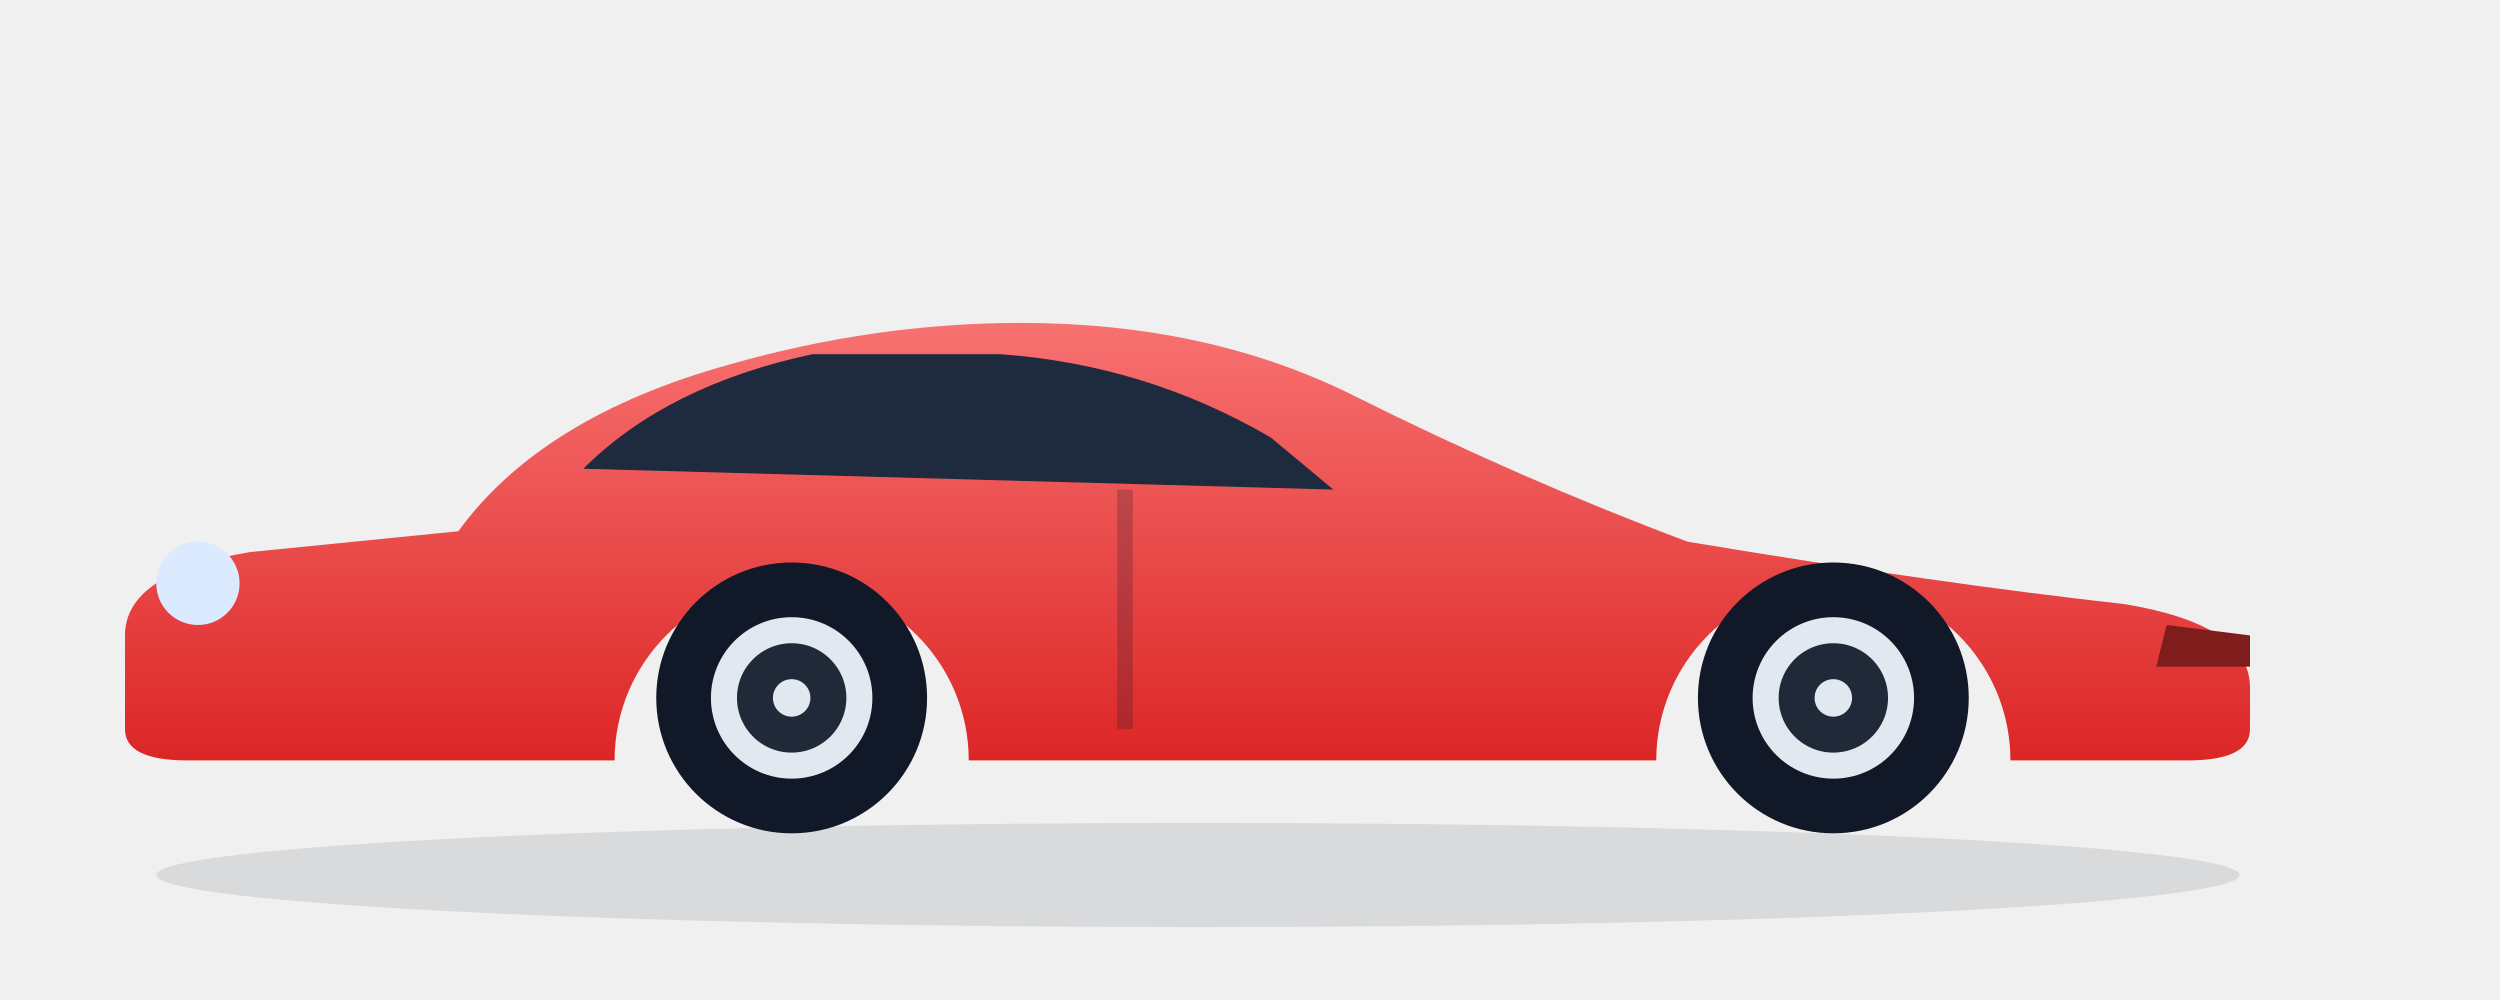
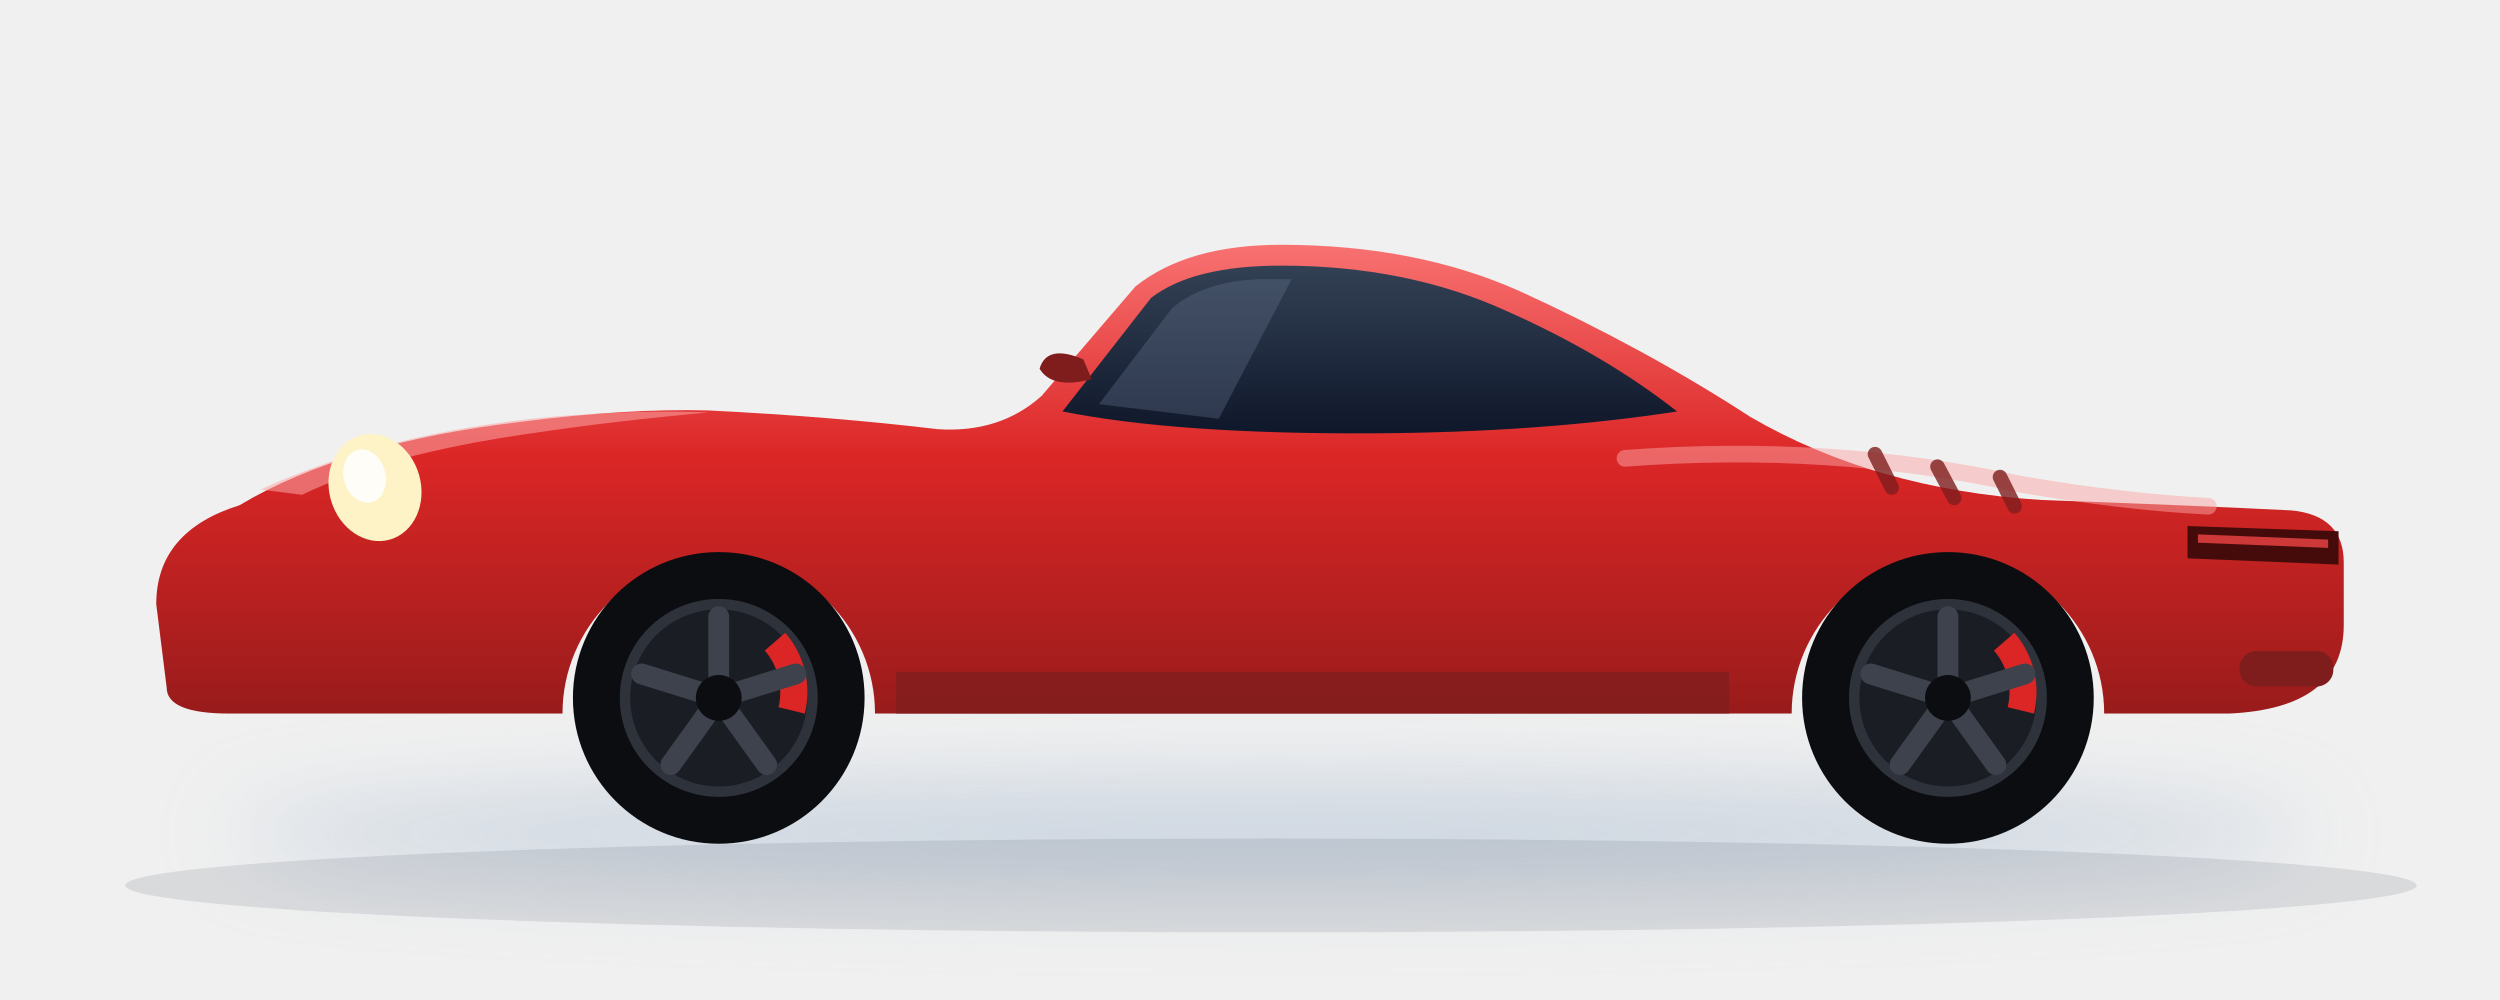
<svg xmlns="http://www.w3.org/2000/svg" viewBox="0 0 240 96">
  <defs>
-     <linearGradient id="g" x1="0" y1="0" x2="0" y2="1">
+     <linearGradient id="body" x1="0" y1="0" x2="0" y2="1">
      <stop offset="0" stop-color="#F87171" />
-       <stop offset="1" stop-color="#DC2626" />
+       <stop offset="0.45" stop-color="#DC2626" />
+       <stop offset="1" stop-color="#991B1B" />
    </linearGradient>
+     <linearGradient id="glass" x1="0" y1="0" x2="0" y2="1">
+       <stop offset="0" stop-color="#334155" />
+       <stop offset="1" stop-color="#0F172A" />
+     </linearGradient>
+     <filter id="b" x="-30%" y="-200%" width="160%" height="500%">
+       <feGaussianBlur stdDeviation="4" />
+     </filter>
  </defs>
-   <ellipse cx="115" cy="84" rx="100" ry="5" fill="rgba(15,23,42,0.10)" />
-   <path d="M12 70 L12 61 Q12 55 24 53 L44 51 Q52 40 70 35 Q84 31 98 31 Q116 31 130 38 Q146 46 162 52 Q186 56 204 58 Q216 60 216 66 L216 70 Q216 73 210 73 L193 73 A17 17 0 0 0 159 73 L93 73 A17 17 0 0 0 59 73 L18 73 Q12 73 12 70 Z" fill="url(#g)" />
-   <path d="M56 45 Q64 37 78 34 L96 34 Q110 35 122 42 L128 47 Z" fill="#1E2B3E" />
-   <path d="M108 47 L108 70" stroke="rgba(15,23,42,0.22)" stroke-width="1.5" />
-   <circle cx="19" cy="56" r="4" fill="#DBEAFE" />
-   <path d="M208 60 L216 61 L216 64 L207 64 Z" fill="#7F1D1D" />
+   <ellipse cx="122" cy="80" rx="100" ry="5" fill="#9FB4CC" opacity="0.45" filter="url(#b)" />
+   <ellipse cx="122" cy="85" rx="110" ry="4.5" fill="rgba(15,23,42,0.10)" />
+   <path d="M16 66   L15 58 Q15 51 23 48.5   Q33 42.5 50 40.5   Q60 39.2 68 39.4   Q80 40 90 41.2   Q96 41.6 100 38   L109 27.5 Q114 23.5 123 23.5   Q136 23.5 146 28   Q158 33.5 168 40   Q180 47 196 48   Q210 48.5 220 49   Q225 49.5 225 54   L225 60 Q225 68 214 68.5   L202 68.5 A15 15 0 0 0 172 68.5   L84 68.5 A15 15 0 0 0 54 68.5   L22 68.5 Q16 68.5 16 66 Z" fill="url(#body)" />
+   <path d="M25 47 Q37 41.5 53 40 Q62 39.3 68 39.6 Q59 40.4 51 41.6 Q37 43.6 29 47.5 Z" fill="#FCA5A5" opacity="0.55" />
+   <path d="M102 39.5 L110.5 28.6 Q114.5 25.5 123 25.5 Q135 25.5 144.5 29.8 Q154 34 161 39.5   Q148 41.5 132 41.6 Q113 41.7 102 39.5 Z" fill="url(#glass)" />
+   <path d="M105.5 38.8 L112.5 29.6 Q115.5 27 121 26.8 L124 26.8 L117 40.2 Z" fill="#64748B" opacity="0.35" />
+   <path d="M104 34.5 Q100.5 33 99.8 35.4 Q101 37.4 104.8 36.4 Z" fill="#7F1D1D" />
+   <path d="M156 44 Q176 42.5 194 46.5 Q204 48.2 212 48.6" fill="none" stroke="#FCA5A5" stroke-width="1.6" opacity="0.5" stroke-linecap="round" />
+   <g stroke="#7F1D1D" stroke-width="1.4" opacity="0.8" stroke-linecap="round">
+     <line x1="180" y1="43.6" x2="181.6" y2="46.8" />
+     <line x1="186" y1="44.8" x2="187.6" y2="47.8" />
+     <line x1="192" y1="45.8" x2="193.4" y2="48.6" />
+   </g>
+   <ellipse cx="36" cy="46.8" rx="4.4" ry="5.2" transform="rotate(-16 36 46.8)" fill="#FEF3C7" />
+   <ellipse cx="35" cy="45.7" rx="2" ry="2.6" transform="rotate(-16 35 45.7)" fill="#FFFFFF" opacity="0.85" />
+   <path d="M210 50.5 L224.5 51 L224.5 54.2 L210 53.6 Z" fill="#450A0A" />
+   <path d="M211 51.3 L223.5 51.8 L223.5 52.6 L211 52.1 Z" fill="#EF4444" opacity="0.8" />
+   <rect x="215" y="62.5" width="9" height="3.4" rx="1.6" fill="#7F1D1D" />
+   <path d="M86 64.5 L166 64.5 L166 68.5 L86 68.5 Z" fill="#7F1D1D" opacity="0.75" />
  <g>
-     <circle cx="76" cy="67" r="13" fill="#111827" />
-     <circle cx="76" cy="67" r="6.5" fill="#1F2937" stroke="#E2E8F0" stroke-width="2.5" />
-     <circle cx="76" cy="67" r="1.8" fill="#E2E8F0" />
+     <circle cx="69" cy="67" r="14" fill="#0B0D11" />
+     <circle cx="69" cy="67" r="9.4" fill="#1A1D23" />
+     <circle cx="69" cy="67" r="9" fill="none" stroke="#2E323B" stroke-width="1" />
+     <path d="M74.4 61.6 A7.4 7.4 0 0 1 76 68.2" fill="none" stroke="#DC2626" stroke-width="2.6" />
+     <g stroke="#3D424D" stroke-width="2" stroke-linecap="round">
+       <line x1="69" y1="67" x2="69" y2="59.2" />
+       <line x1="69" y1="67" x2="76.4" y2="64.7" />
+       <line x1="69" y1="67" x2="73.6" y2="73.4" />
+       <line x1="69" y1="67" x2="64.4" y2="73.4" />
+       <line x1="69" y1="67" x2="61.6" y2="64.7" />
+     </g>
+     <circle cx="69" cy="67" r="2.2" fill="#0B0D11" />
  </g>
  <g>
-     <circle cx="176" cy="67" r="13" fill="#111827" />
-     <circle cx="176" cy="67" r="6.5" fill="#1F2937" stroke="#E2E8F0" stroke-width="2.5" />
-     <circle cx="176" cy="67" r="1.8" fill="#E2E8F0" />
+     <circle cx="187" cy="67" r="14" fill="#0B0D11" />
+     <circle cx="187" cy="67" r="9.4" fill="#1A1D23" />
+     <circle cx="187" cy="67" r="9" fill="none" stroke="#2E323B" stroke-width="1" />
+     <path d="M192.4 61.6 A7.4 7.4 0 0 1 194 68.2" fill="none" stroke="#DC2626" stroke-width="2.6" />
+     <g stroke="#3D424D" stroke-width="2" stroke-linecap="round">
+       <line x1="187" y1="67" x2="187" y2="59.2" />
+       <line x1="187" y1="67" x2="194.4" y2="64.7" />
+       <line x1="187" y1="67" x2="191.6" y2="73.4" />
+       <line x1="187" y1="67" x2="182.4" y2="73.4" />
+       <line x1="187" y1="67" x2="179.6" y2="64.7" />
+     </g>
+     <circle cx="187" cy="67" r="2.2" fill="#0B0D11" />
  </g>
</svg>
